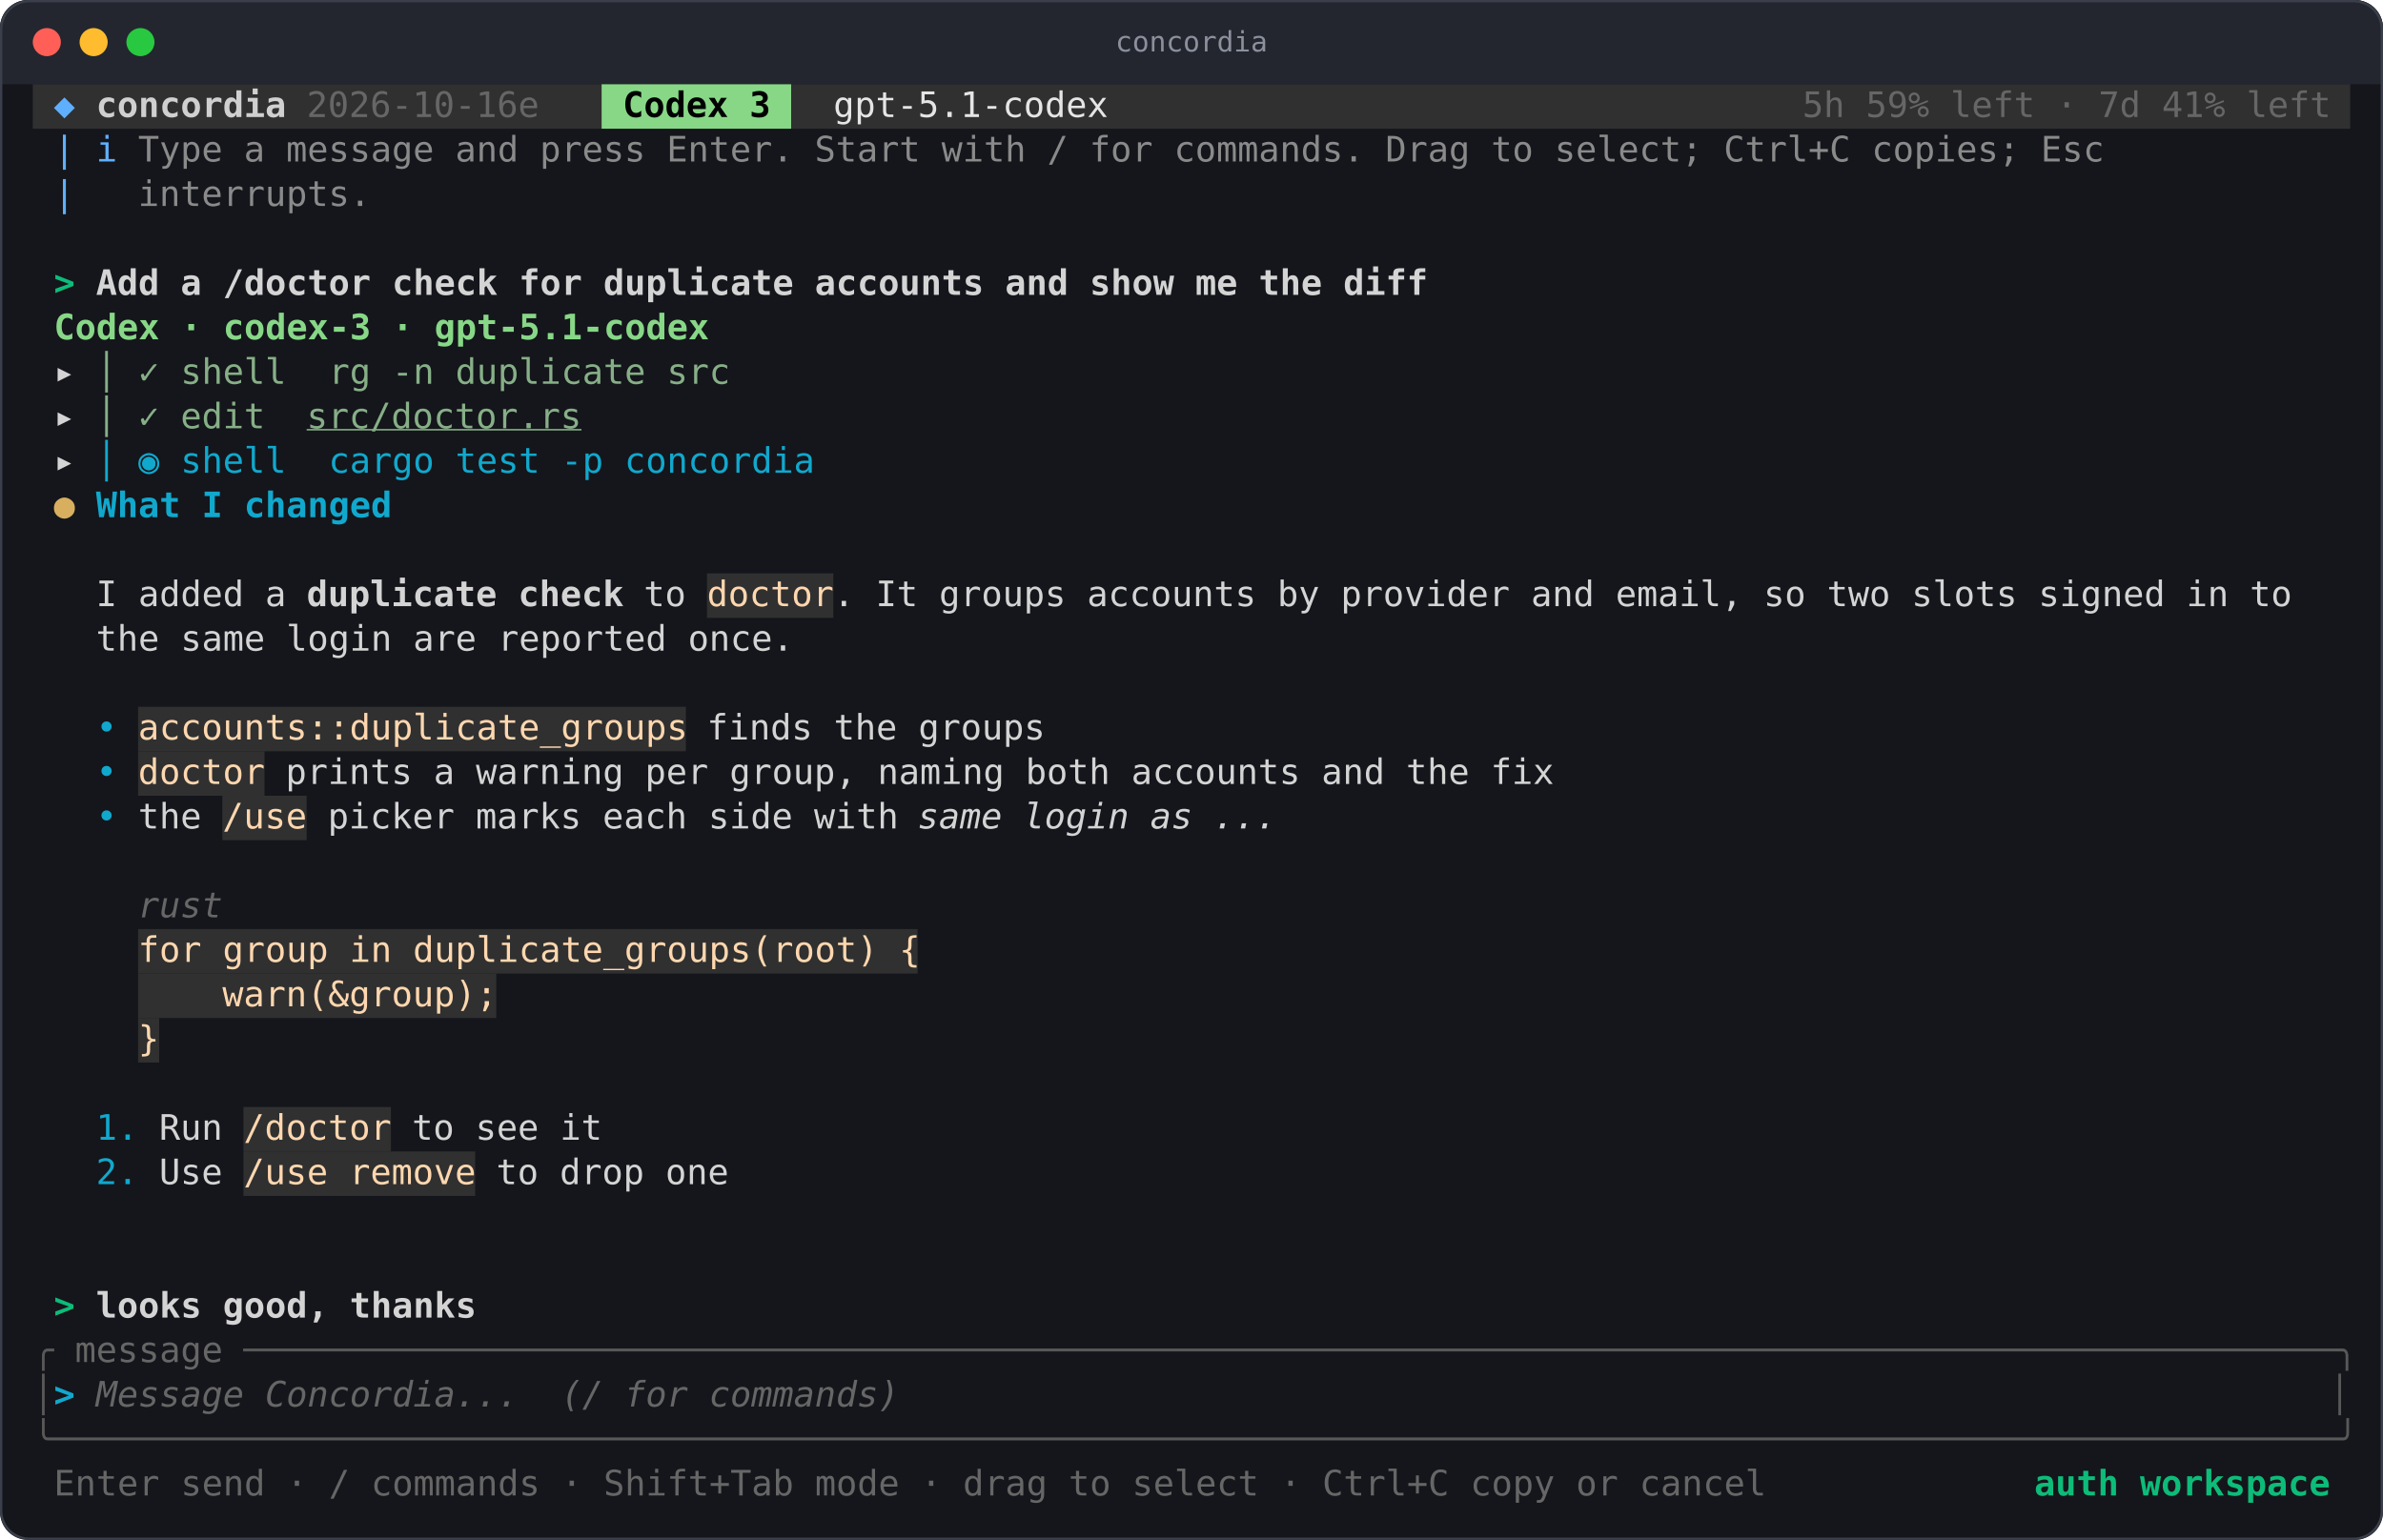
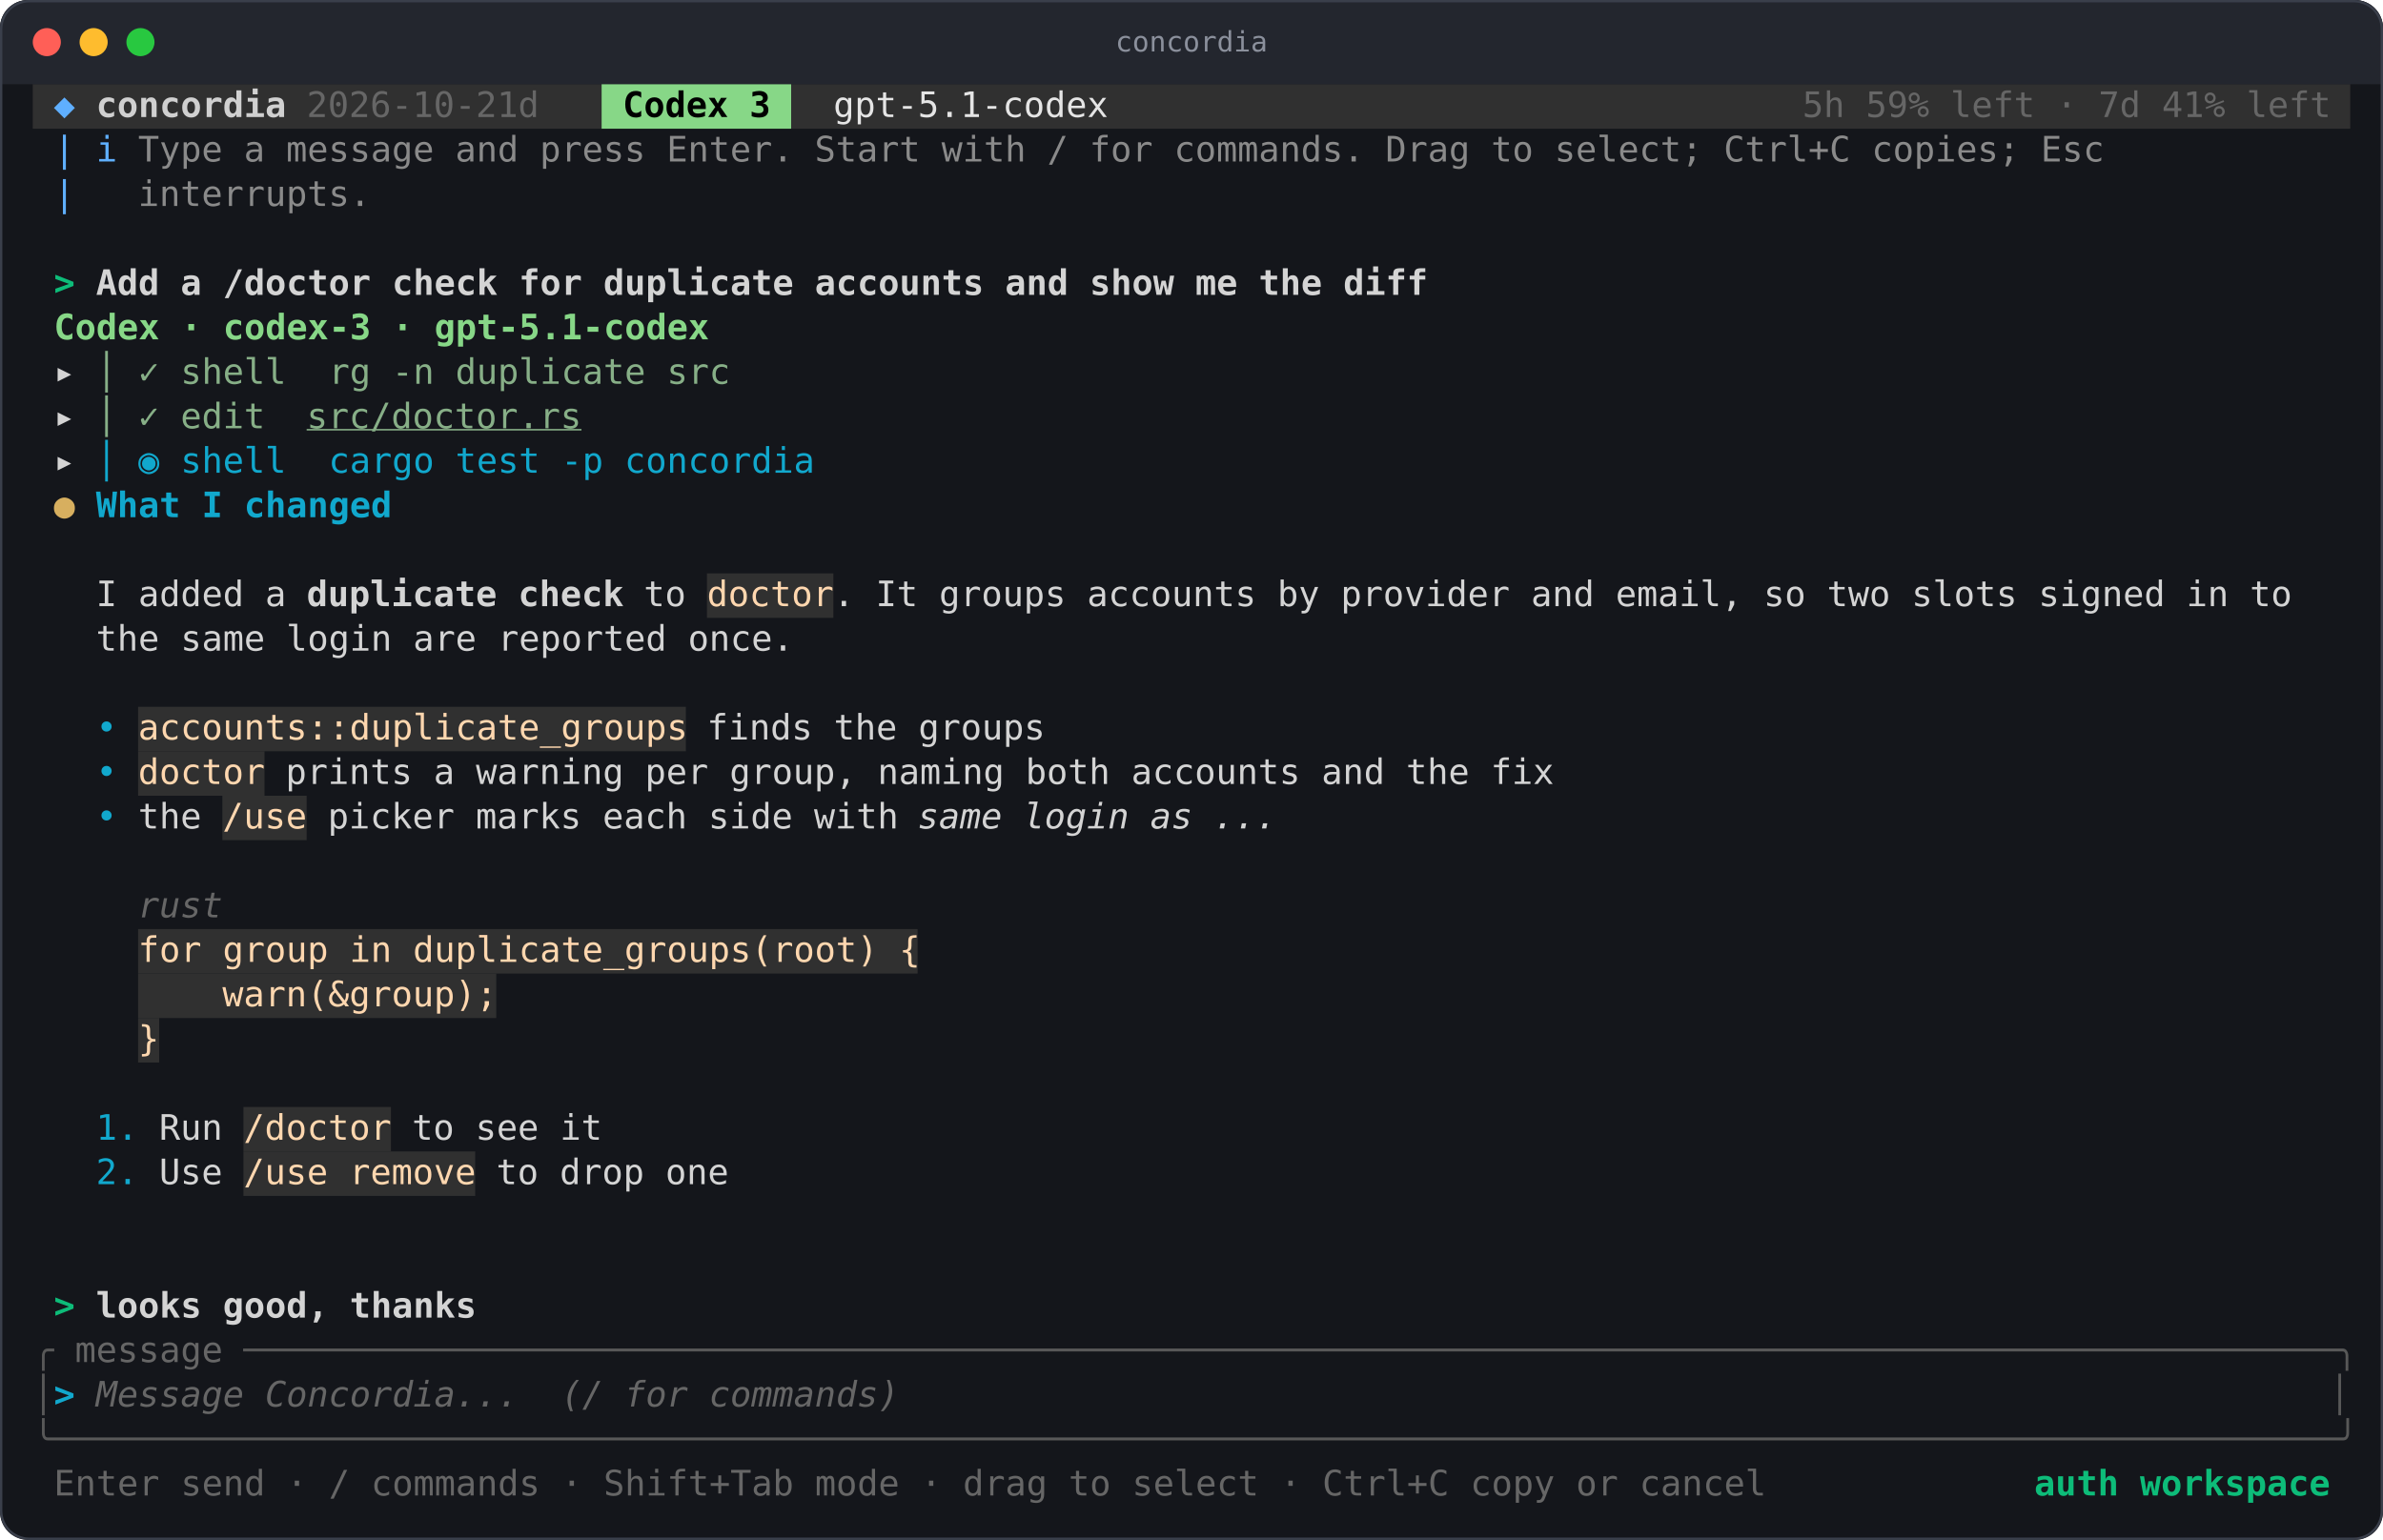
<svg xmlns="http://www.w3.org/2000/svg" width="1018" height="658" viewBox="0 0 1018 658" role="img" aria-label="concordia">
  <defs>
    <clipPath id="win">
      <rect width="1018" height="658" rx="12" />
    </clipPath>
  </defs>
  <g clip-path="url(#win)">
    <rect width="1018" height="658" fill="#14161b" />
    <rect width="1018" height="36" fill="#23262e" />
    <circle cx="20" cy="18" r="6" fill="#ff5f57" />
    <circle cx="40" cy="18" r="6" fill="#febc2e" />
    <circle cx="60" cy="18" r="6" fill="#28c840" />
    <text x="509" y="22" font-family="Cascadia Mono, Consolas, monospace" font-size="12" fill="#8b909c" text-anchor="middle">concordia</text>
    <rect x="14" y="36" width="243" height="19" fill="#303030" />
    <rect x="257" y="36" width="81" height="19" fill="#87d787" />
    <rect x="338" y="36" width="666" height="19" fill="#303030" />
    <rect x="302" y="245" width="54" height="19" fill="#303030" />
    <rect x="59" y="302" width="234" height="19" fill="#303030" />
    <rect x="59" y="321" width="54" height="19" fill="#303030" />
    <rect x="95" y="340" width="36" height="19" fill="#303030" />
    <rect x="59" y="397" width="333" height="19" fill="#303030" />
    <rect x="59" y="416" width="153" height="19" fill="#303030" />
    <rect x="59" y="435" width="9" height="19" fill="#303030" />
    <rect x="104" y="473" width="63" height="19" fill="#303030" />
    <rect x="104" y="492" width="99" height="19" fill="#303030" />
    <g font-family="Cascadia Mono, Consolas, monospace" font-size="15" xml:space="preserve">
      <text x="23" y="50" textLength="9" lengthAdjust="spacingAndGlyphs" fill="#5fafff" font-weight="700">◆</text>
      <text x="41" y="50" textLength="81" lengthAdjust="spacingAndGlyphs" fill="#d0d0d0" font-weight="700">concordia</text>
-       <text x="131" y="50" textLength="99" lengthAdjust="spacingAndGlyphs" fill="#666666">2026-10-16e</text>
+       <text x="131" y="50" textLength="99" lengthAdjust="spacingAndGlyphs" fill="#666666">2026-10-21d</text>
      <text x="266" y="50" textLength="63" lengthAdjust="spacingAndGlyphs" fill="#000000" font-weight="700">Codex 3</text>
      <text x="356" y="50" textLength="117" lengthAdjust="spacingAndGlyphs" fill="#e5e5e5">gpt-5.1-codex</text>
      <text x="770" y="50" textLength="225" lengthAdjust="spacingAndGlyphs" fill="#666666">5h 59% left · 7d 41% left</text>
      <text x="23" y="69" textLength="27" lengthAdjust="spacingAndGlyphs" fill="#5fafff">| i</text>
      <text x="59" y="69" textLength="837" lengthAdjust="spacingAndGlyphs" fill="#8a8a8a">Type a message and press Enter. Start with / for commands. Drag to select; Ctrl+C copies; Esc</text>
      <text x="23" y="88" textLength="9" lengthAdjust="spacingAndGlyphs" fill="#5fafff">|</text>
      <text x="59" y="88" textLength="99" lengthAdjust="spacingAndGlyphs" fill="#8a8a8a">interrupts.</text>
      <text x="23" y="126" textLength="9" lengthAdjust="spacingAndGlyphs" fill="#0dbc79" font-weight="700">&gt;</text>
      <text x="41" y="126" textLength="567" lengthAdjust="spacingAndGlyphs" fill="#d4d4d4" font-weight="700">Add a /doctor check for duplicate accounts and show me the diff</text>
      <text x="23" y="145" textLength="279" lengthAdjust="spacingAndGlyphs" fill="#87d787" font-weight="700">Codex · codex-3 · gpt-5.1-codex</text>
      <text x="23" y="164" textLength="9" lengthAdjust="spacingAndGlyphs" fill="#d4d4d4">▸</text>
      <text x="41" y="164" textLength="270" lengthAdjust="spacingAndGlyphs" fill="#87af87">│ ✓ shell  rg -n duplicate src</text>
      <text x="23" y="183" textLength="9" lengthAdjust="spacingAndGlyphs" fill="#d4d4d4">▸</text>
      <text x="41" y="183" textLength="72" lengthAdjust="spacingAndGlyphs" fill="#87af87">│ ✓ edit</text>
      <text x="131" y="183" textLength="117" lengthAdjust="spacingAndGlyphs" fill="#87af87" text-decoration="underline">src/doctor.rs</text>
      <text x="23" y="202" textLength="9" lengthAdjust="spacingAndGlyphs" fill="#d4d4d4">▸</text>
      <text x="41" y="202" textLength="306" lengthAdjust="spacingAndGlyphs" fill="#11a8cd">│ ◉ shell  cargo test -p concordia</text>
      <text x="23" y="221" textLength="9" lengthAdjust="spacingAndGlyphs" fill="#d7af5f">●</text>
      <text x="41" y="221" textLength="126" lengthAdjust="spacingAndGlyphs" fill="#11a8cd" font-weight="700">What I changed</text>
      <text x="41" y="259" textLength="81" lengthAdjust="spacingAndGlyphs" fill="#d4d4d4">I added a</text>
      <text x="131" y="259" textLength="135" lengthAdjust="spacingAndGlyphs" fill="#d4d4d4" font-weight="700">duplicate check</text>
      <text x="275" y="259" textLength="18" lengthAdjust="spacingAndGlyphs" fill="#d4d4d4">to</text>
      <text x="302" y="259" textLength="54" lengthAdjust="spacingAndGlyphs" fill="#ffd7af">doctor</text>
      <text x="356" y="259" textLength="621" lengthAdjust="spacingAndGlyphs" fill="#d4d4d4">. It groups accounts by provider and email, so two slots signed in to</text>
      <text x="41" y="278" textLength="297" lengthAdjust="spacingAndGlyphs" fill="#d4d4d4">the same login are reported once.</text>
      <text x="41" y="316" textLength="9" lengthAdjust="spacingAndGlyphs" fill="#11a8cd">•</text>
      <text x="59" y="316" textLength="234" lengthAdjust="spacingAndGlyphs" fill="#ffd7af">accounts::duplicate_groups</text>
      <text x="302" y="316" textLength="144" lengthAdjust="spacingAndGlyphs" fill="#d4d4d4">finds the groups</text>
      <text x="41" y="335" textLength="9" lengthAdjust="spacingAndGlyphs" fill="#11a8cd">•</text>
      <text x="59" y="335" textLength="54" lengthAdjust="spacingAndGlyphs" fill="#ffd7af">doctor</text>
      <text x="122" y="335" textLength="540" lengthAdjust="spacingAndGlyphs" fill="#d4d4d4">prints a warning per group, naming both accounts and the fix</text>
      <text x="41" y="354" textLength="9" lengthAdjust="spacingAndGlyphs" fill="#11a8cd">•</text>
      <text x="59" y="354" textLength="27" lengthAdjust="spacingAndGlyphs" fill="#d4d4d4">the</text>
      <text x="95" y="354" textLength="36" lengthAdjust="spacingAndGlyphs" fill="#ffd7af">/use</text>
      <text x="140" y="354" textLength="243" lengthAdjust="spacingAndGlyphs" fill="#d4d4d4">picker marks each side with</text>
      <text x="392" y="354" textLength="153" lengthAdjust="spacingAndGlyphs" fill="#d4d4d4" font-style="italic">same login as ...</text>
      <text x="59" y="392" textLength="36" lengthAdjust="spacingAndGlyphs" fill="#666666" font-style="italic">rust</text>
      <text x="59" y="411" textLength="333" lengthAdjust="spacingAndGlyphs" fill="#ffd7af">for group in duplicate_groups(root) {</text>
      <text x="95" y="430" textLength="117" lengthAdjust="spacingAndGlyphs" fill="#ffd7af">warn(&amp;group);</text>
      <text x="59" y="449" textLength="9" lengthAdjust="spacingAndGlyphs" fill="#ffd7af">}</text>
      <text x="41" y="487" textLength="18" lengthAdjust="spacingAndGlyphs" fill="#11a8cd">1.</text>
      <text x="68" y="487" textLength="27" lengthAdjust="spacingAndGlyphs" fill="#d4d4d4">Run</text>
      <text x="104" y="487" textLength="63" lengthAdjust="spacingAndGlyphs" fill="#ffd7af">/doctor</text>
      <text x="176" y="487" textLength="81" lengthAdjust="spacingAndGlyphs" fill="#d4d4d4">to see it</text>
      <text x="41" y="506" textLength="18" lengthAdjust="spacingAndGlyphs" fill="#11a8cd">2.</text>
      <text x="68" y="506" textLength="27" lengthAdjust="spacingAndGlyphs" fill="#d4d4d4">Use</text>
      <text x="104" y="506" textLength="99" lengthAdjust="spacingAndGlyphs" fill="#ffd7af">/use remove</text>
      <text x="212" y="506" textLength="99" lengthAdjust="spacingAndGlyphs" fill="#d4d4d4">to drop one</text>
      <text x="23" y="563" textLength="9" lengthAdjust="spacingAndGlyphs" fill="#0dbc79" font-weight="700">&gt;</text>
      <text x="41" y="563" textLength="162" lengthAdjust="spacingAndGlyphs" fill="#d4d4d4" font-weight="700">looks good, thanks</text>
      <text x="14" y="582" textLength="9" lengthAdjust="spacingAndGlyphs" fill="#585858">╭</text>
      <text x="32" y="582" textLength="63" lengthAdjust="spacingAndGlyphs" fill="#666666">message</text>
      <text x="104" y="582" textLength="900" lengthAdjust="spacingAndGlyphs" fill="#585858">───────────────────────────────────────────────────────────────────────────────────────────────────╮</text>
      <text x="14" y="601" textLength="9" lengthAdjust="spacingAndGlyphs" fill="#585858">│</text>
      <text x="23" y="601" textLength="9" lengthAdjust="spacingAndGlyphs" fill="#11a8cd" font-weight="700">&gt;</text>
      <text x="41" y="601" textLength="342" lengthAdjust="spacingAndGlyphs" fill="#666666" font-style="italic">Message Concordia...  (/ for commands)</text>
      <text x="995" y="601" textLength="9" lengthAdjust="spacingAndGlyphs" fill="#585858">│</text>
      <text x="14" y="620" textLength="990" lengthAdjust="spacingAndGlyphs" fill="#585858">╰────────────────────────────────────────────────────────────────────────────────────────────────────────────╯</text>
      <text x="23" y="639" textLength="729" lengthAdjust="spacingAndGlyphs" fill="#666666">Enter send · / commands · Shift+Tab mode · drag to select · Ctrl+C copy or cancel</text>
      <text x="869" y="639" textLength="126" lengthAdjust="spacingAndGlyphs" fill="#0dbc79" font-weight="700">auth workspace</text>
    </g>
  </g>
  <rect x="0.5" y="0.5" width="1017" height="657" rx="12" fill="none" stroke="#3a3f4b" />
</svg>
